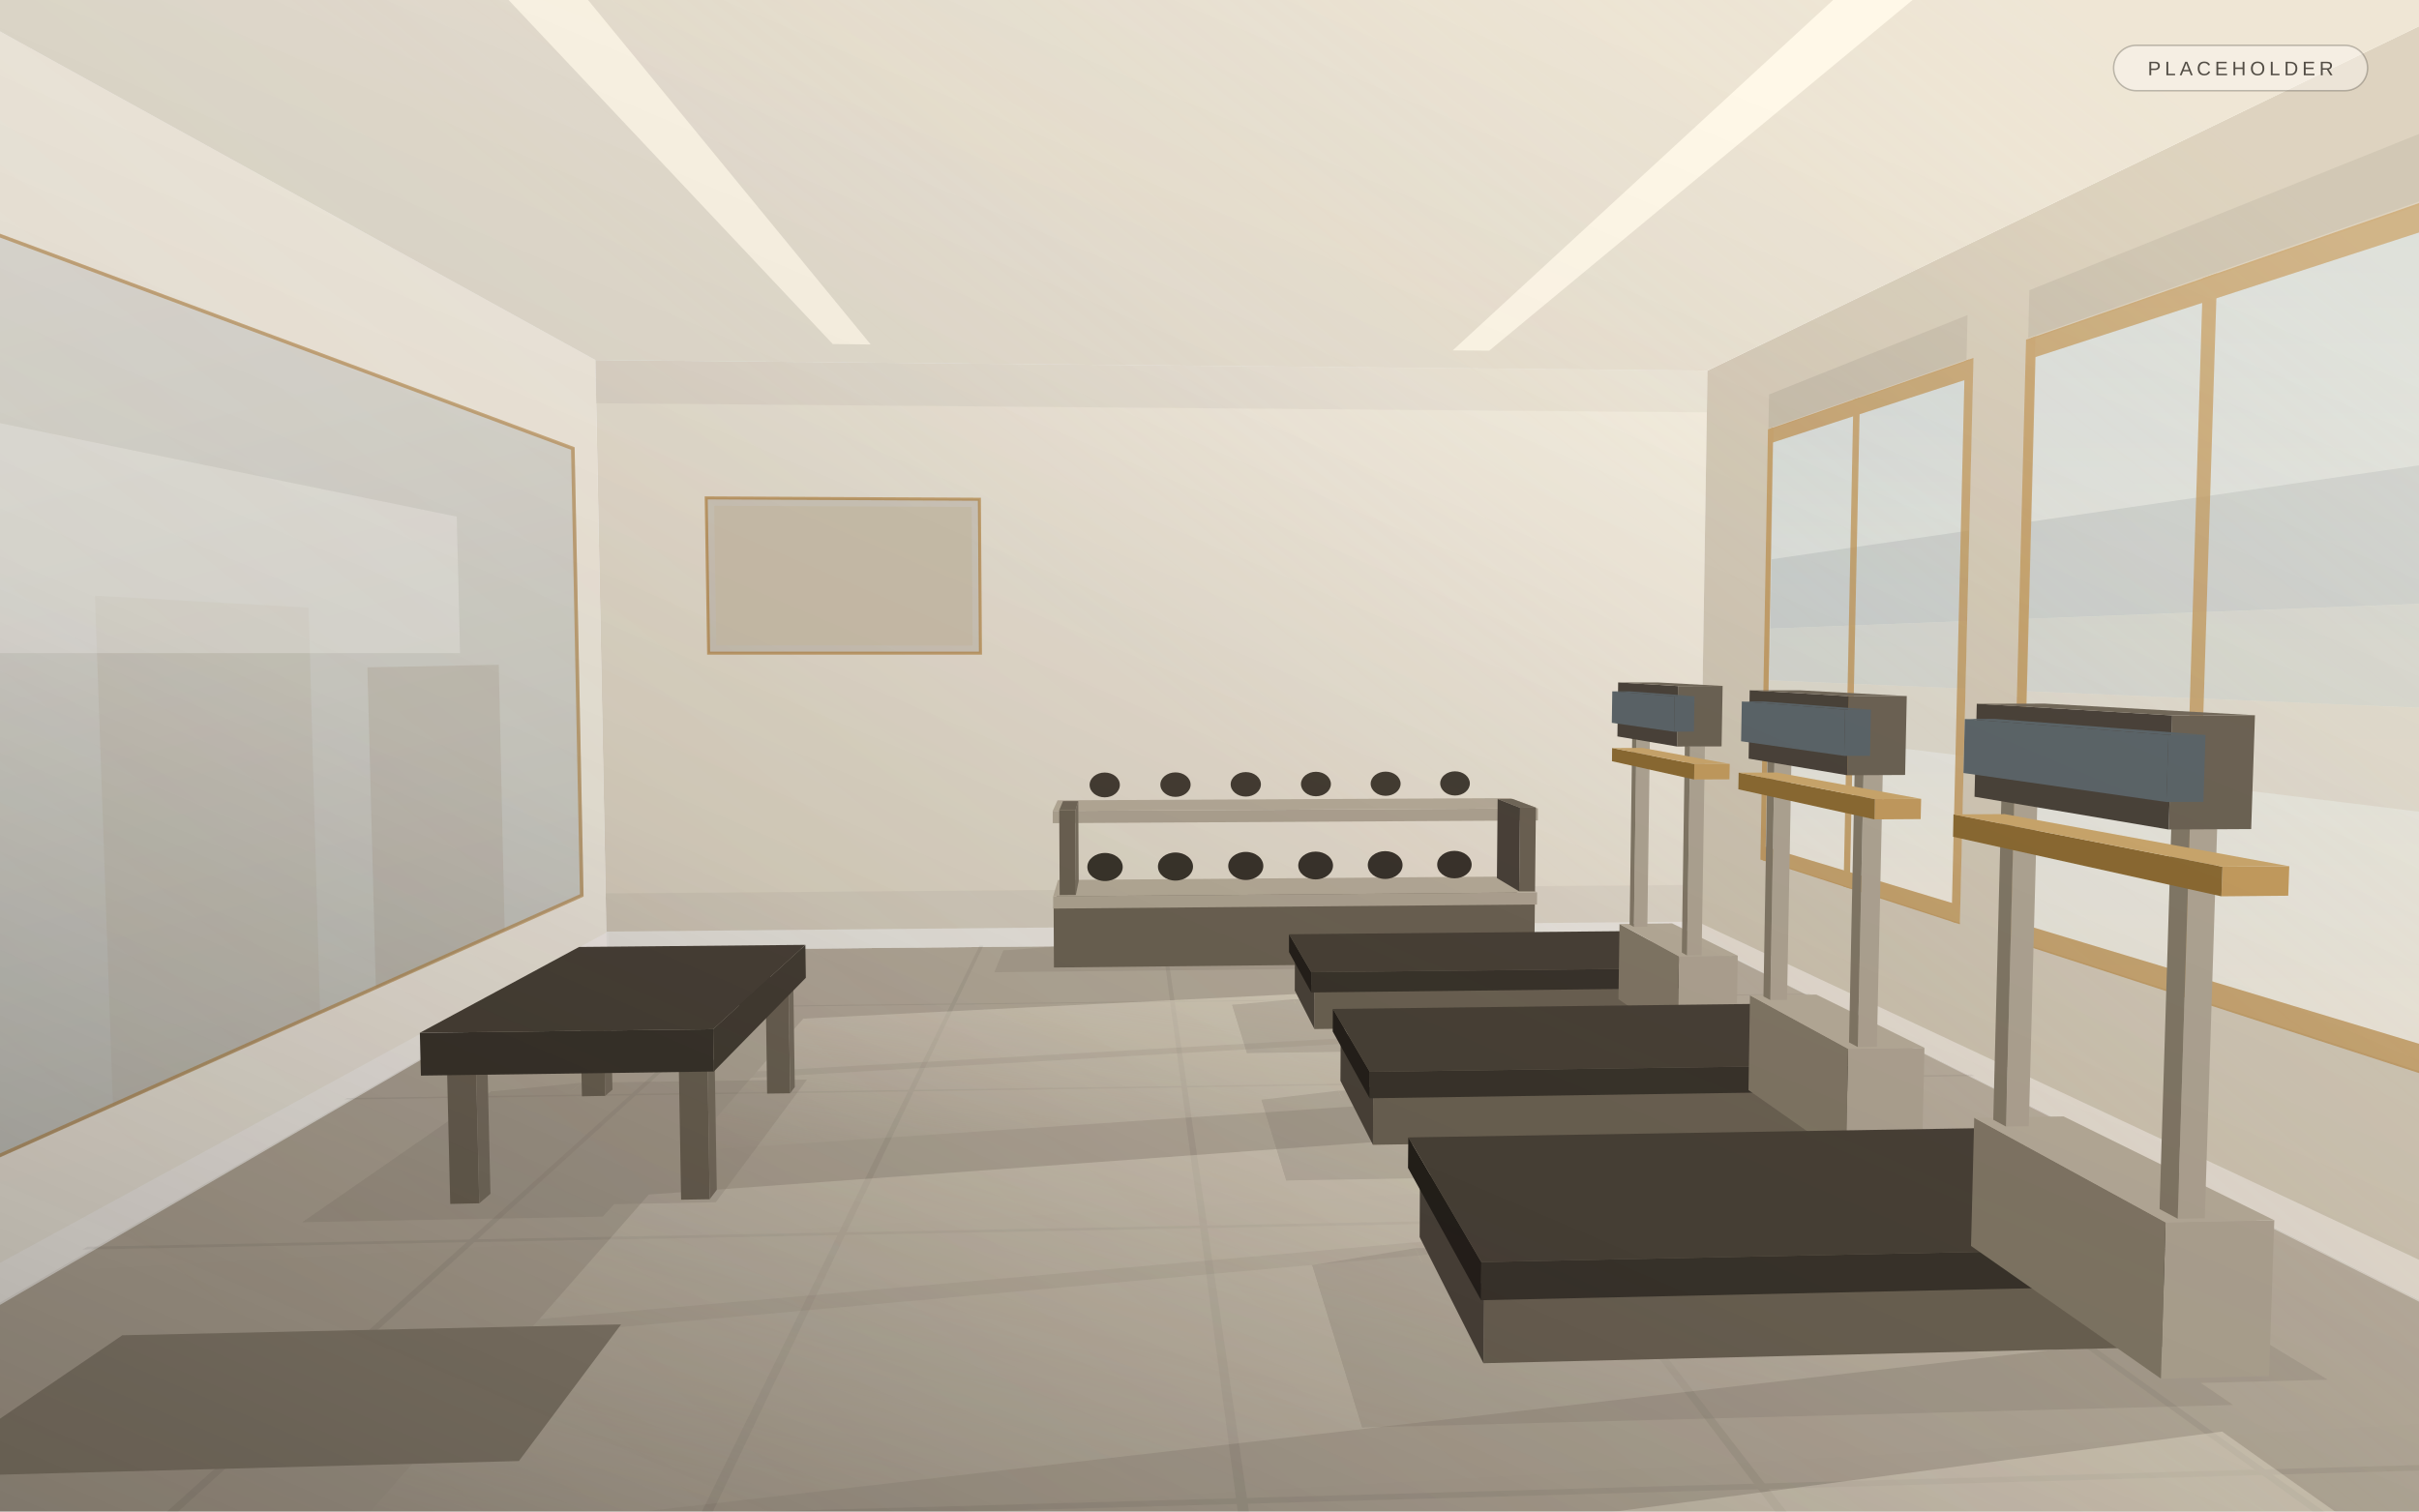
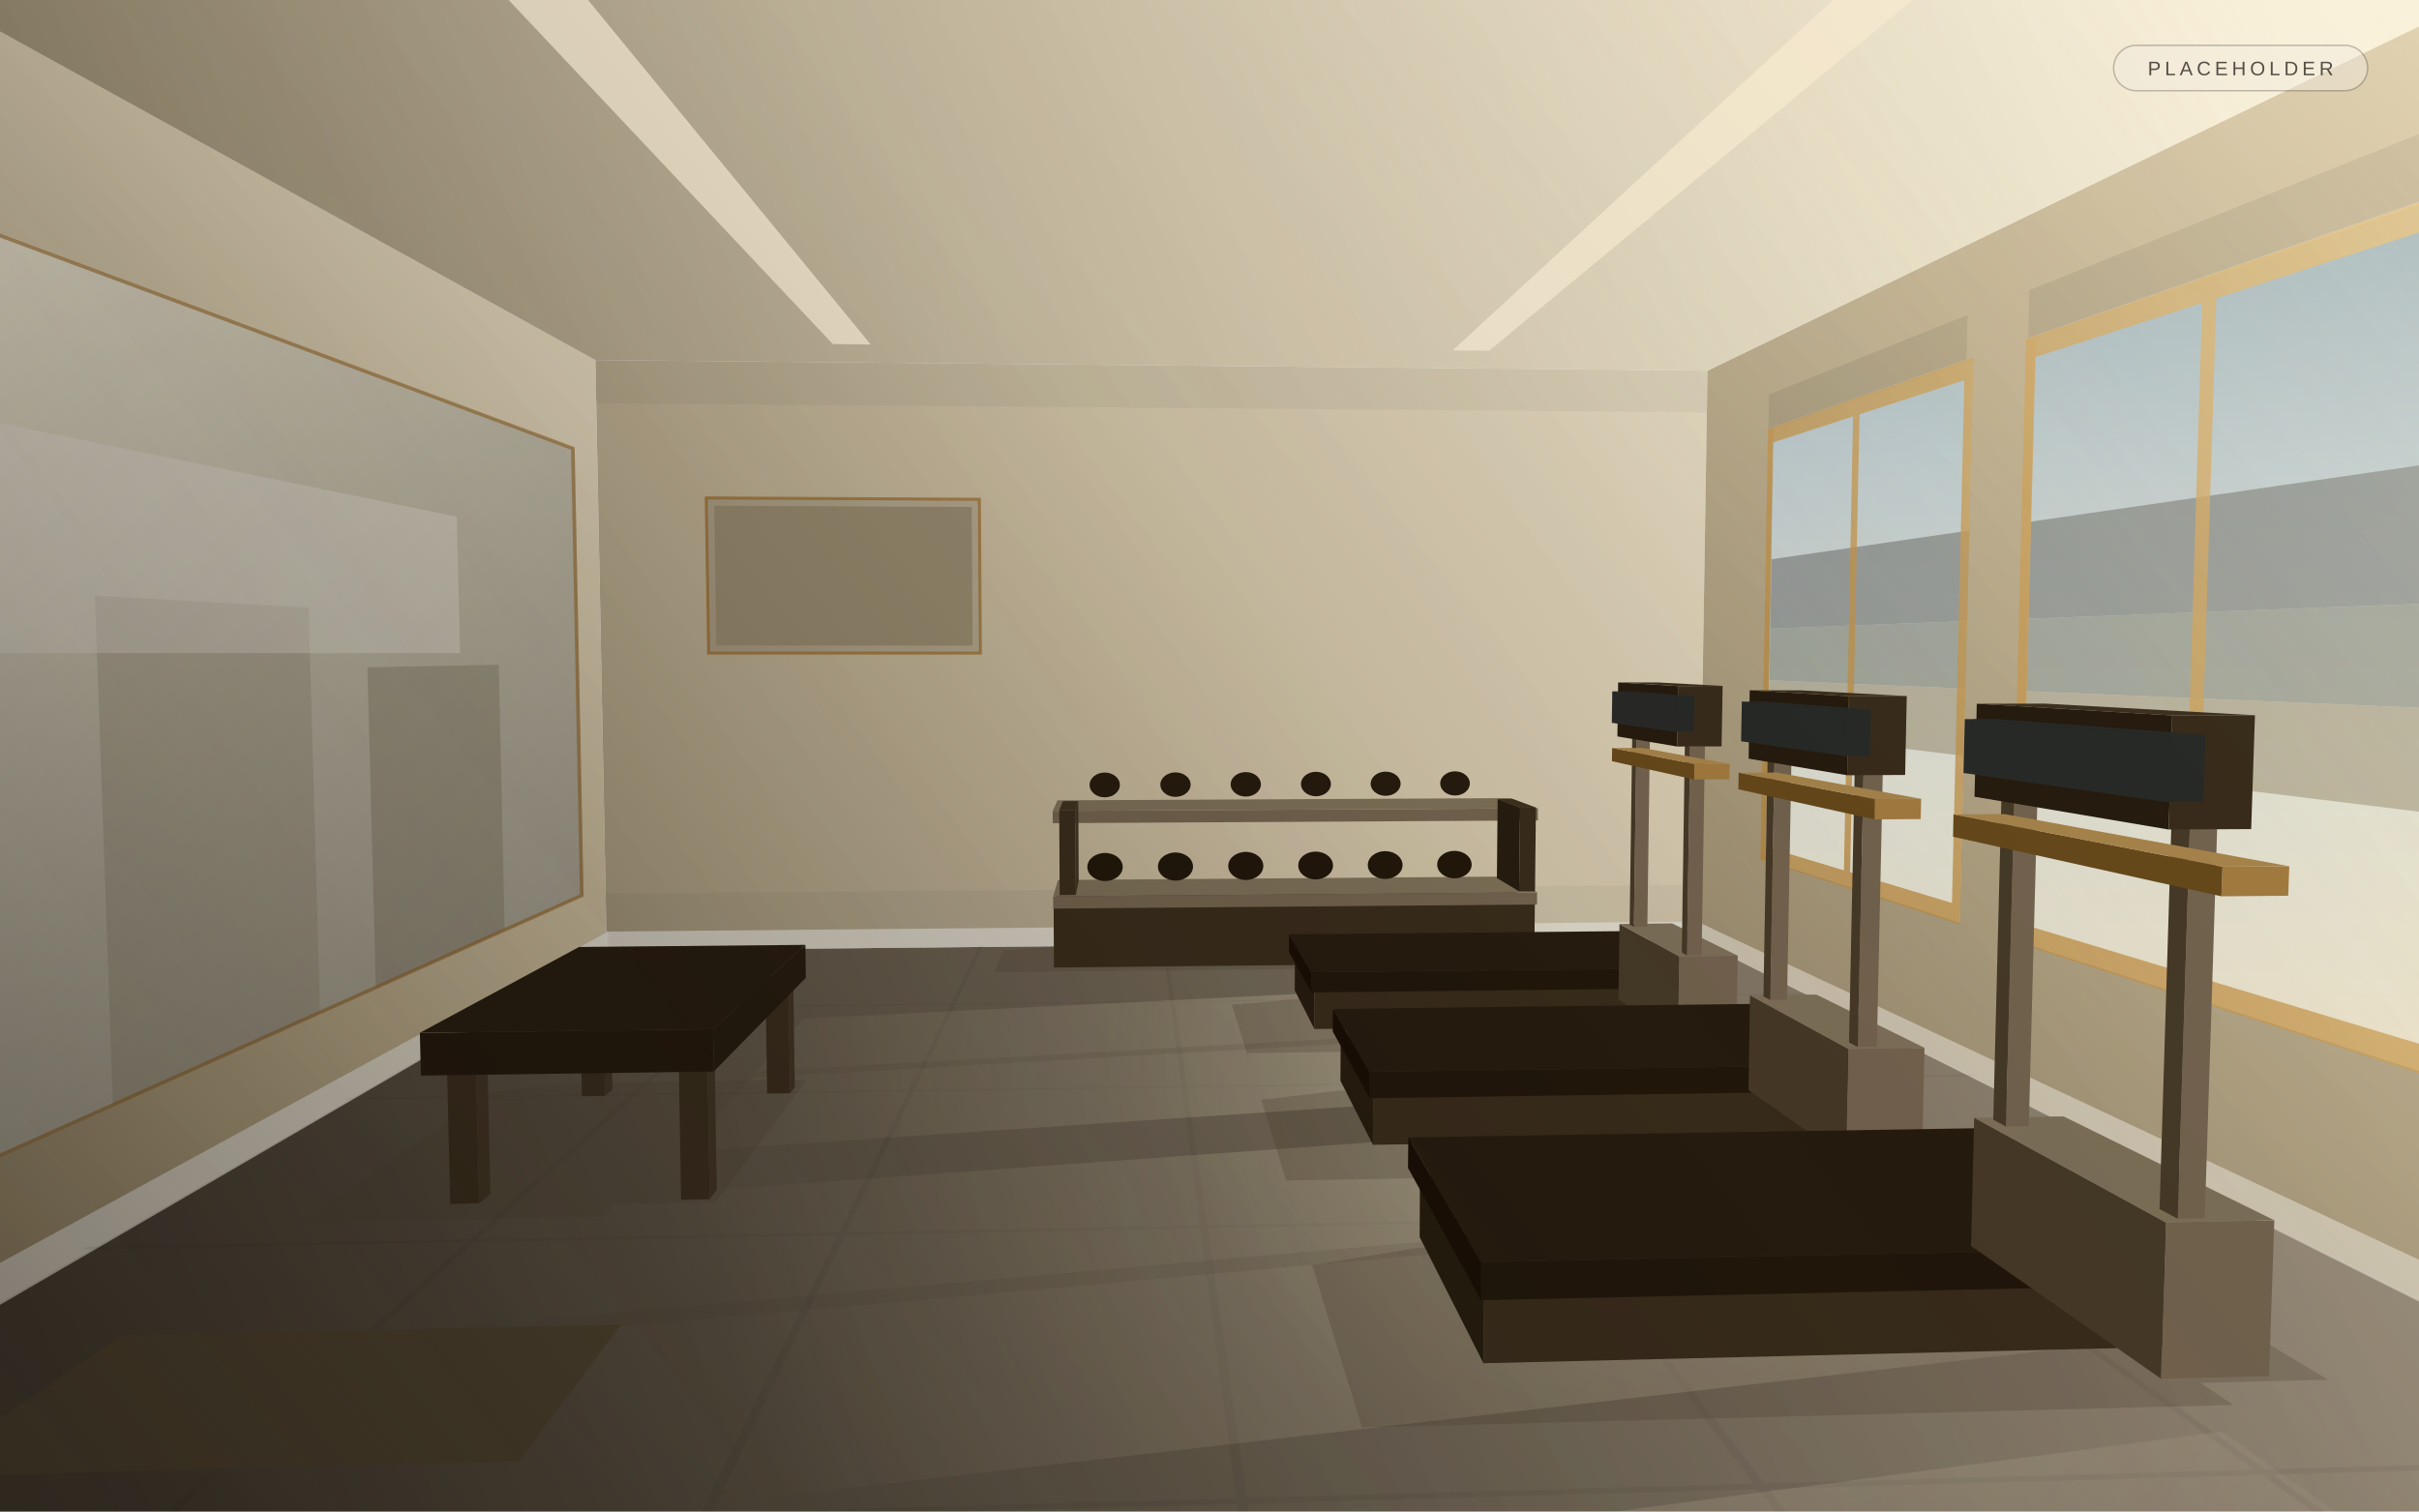
<svg xmlns="http://www.w3.org/2000/svg" viewBox="0 0 1600 1000" preserveAspectRatio="xMidYMid slice" role="img" aria-label="Resident fitness room — illustrated placeholder">
  <defs>
-     <linearGradient id="wlit" x1="0" y1="0" x2="0.2" y2="1" gradientUnits="objectBoundingBox">
-       <stop offset="0" stop-color="#FDFAF3" />
-       <stop offset="1" stop-color="#EFE7D8" />
-     </linearGradient>
-     <linearGradient id="wshd" x1="1" y1="0" x2="0" y2="1" gradientUnits="objectBoundingBox">
-       <stop offset="0" stop-color="#E4DACA" />
-       <stop offset="1" stop-color="#C6BCA9" />
-     </linearGradient>
-     <linearGradient id="wback" x1="1" y1="0" x2="0" y2="1" gradientUnits="objectBoundingBox">
-       <stop offset="0" stop-color="#F6F0E4" />
-       <stop offset="1" stop-color="#DCD2C1" />
-     </linearGradient>
-     <linearGradient id="ceil" x1="1" y1="0" x2="0" y2="1" gradientUnits="objectBoundingBox">
-       <stop offset="0" stop-color="#FAF6EC" />
-       <stop offset="1" stop-color="#DFD7C8" />
-     </linearGradient>
-     <linearGradient id="floor" x1="1" y1="0" x2="0.1" y2="1" gradientUnits="objectBoundingBox">
-       <stop offset="0" stop-color="#DFCCA8" />
-       <stop offset="0.5" stop-color="#D6C29B" />
-       <stop offset="1" stop-color="#AF9469" />
-     </linearGradient>
-     <linearGradient id="view" x1="0" y1="0" x2="0" y2="1" gradientUnits="objectBoundingBox">
-       <stop offset="0" stop-color="#CBD5D8" />
-       <stop offset="0.55" stop-color="#DFE3E0" />
-       <stop offset="1" stop-color="#EFE9DC" />
-     </linearGradient>
-     <linearGradient id="spill" x1="1" y1="0" x2="0" y2="1" gradientUnits="objectBoundingBox">
-       <stop offset="0" stop-color="#FFF6E2" stop-opacity="0.62" />
-       <stop offset="0.7" stop-color="#FFF6E2" stop-opacity="0.22" />
-       <stop offset="1" stop-color="#FFF6E2" stop-opacity="0" />
-     </linearGradient>
-     <linearGradient id="vig" x1="0.03" y1="1.05" x2="0.72" y2="0.05" gradientUnits="objectBoundingBox">
-       <stop offset="0" stop-color="#16120E" stop-opacity="0.34" />
-       <stop offset="0.45" stop-color="#16120E" stop-opacity="0.10" />
+     <linearGradient id="wlit" x1="820" y1="20" x2="-120" y2="1010" gradientUnits="userSpaceOnUse">
+       <stop offset="0" stop-color="#FBF7EC" />
+       <stop offset="0.36" stop-color="#E4D7BB" />
+       <stop offset="0.68" stop-color="#BCAB88" />
+       <stop offset="1" stop-color="#8E7C5C" />
+     </linearGradient>
+     <linearGradient id="wshd" x1="1640" y1="0" x2="820" y2="1010" gradientUnits="userSpaceOnUse">
+       <stop offset="0" stop-color="#D8C9A9" />
+       <stop offset="0.5" stop-color="#A99A7B" />
+       <stop offset="1" stop-color="#75694F" />
+     </linearGradient>
+     <linearGradient id="wback" x1="1320" y1="90" x2="220" y2="820" gradientUnits="userSpaceOnUse">
+       <stop offset="0" stop-color="#F0E7D1" />
+       <stop offset="0.48" stop-color="#CEC1A4" />
+       <stop offset="1" stop-color="#9A8B6D" />
+     </linearGradient>
+     <linearGradient id="ceil" x1="1480" y1="-120" x2="120" y2="400" gradientUnits="userSpaceOnUse">
+       <stop offset="0" stop-color="#F7F1DE" />
+       <stop offset="0.5" stop-color="#D6CAAF" />
+       <stop offset="1" stop-color="#A2957A" />
+     </linearGradient>
+     <linearGradient id="floor" x1="1420" y1="480" x2="60" y2="1030" gradientUnits="userSpaceOnUse">
+       <stop offset="0" stop-color="#CDB88C" />
+       <stop offset="0.38" stop-color="#AE9769" />
+       <stop offset="0.74" stop-color="#856E48" />
+       <stop offset="1" stop-color="#5C4B2F" />
+     </linearGradient>
+     <linearGradient id="view" x1="0" y1="90" x2="0" y2="740" gradientUnits="userSpaceOnUse">
+       <stop offset="0" stop-color="#8FA9B6" />
+       <stop offset="0.34" stop-color="#BACAD0" />
+       <stop offset="0.64" stop-color="#DFE1D6" />
+       <stop offset="1" stop-color="#F2E7CC" />
+     </linearGradient>
+     <radialGradient id="spill" cx="1090" cy="700" r="660" gradientUnits="userSpaceOnUse">
+       <stop offset="0" stop-color="#FFF0CE" stop-opacity="0.52" />
+       <stop offset="0.5" stop-color="#FFF0CE" stop-opacity="0.17" />
+       <stop offset="1" stop-color="#FFF0CE" stop-opacity="0" />
+     </radialGradient>
+     <linearGradient id="vig" x1="-40" y1="1140" x2="1400" y2="-20" gradientUnits="userSpaceOnUse">
+       <stop offset="0" stop-color="#16120E" stop-opacity="0.56" />
+       <stop offset="0.3" stop-color="#16120E" stop-opacity="0.29" />
+       <stop offset="0.62" stop-color="#16120E" stop-opacity="0.09" />
      <stop offset="1" stop-color="#16120E" stop-opacity="0" />
    </linearGradient>
-     <linearGradient id="glow" x1="1" y1="0.2" x2="0.1" y2="0.9" gradientUnits="objectBoundingBox">
-       <stop offset="0" stop-color="#FFF3DC" stop-opacity="0.34" />
-       <stop offset="0.5" stop-color="#FFF3DC" stop-opacity="0.06" />
-       <stop offset="1" stop-color="#FFF3DC" stop-opacity="0" />
-     </linearGradient>
-     <linearGradient id="rubber" x1="0" y1="0" x2="0.2" y2="1" gradientUnits="objectBoundingBox">
-       <stop offset="0" stop-color="#B9AE9E" />
-       <stop offset="0.55" stop-color="#A79C8C" />
-       <stop offset="1" stop-color="#8A8071" />
-     </linearGradient>
-     <linearGradient id="mirror" x1="0" y1="0" x2="0.25" y2="1" gradientUnits="objectBoundingBox">
-       <stop offset="0" stop-color="#EFEBE1" />
-       <stop offset="0.5" stop-color="#DFDDD5" />
-       <stop offset="1" stop-color="#C3C3BC" />
+     <linearGradient id="glow" x1="1620" y1="60" x2="360" y2="960" gradientUnits="userSpaceOnUse">
+       <stop offset="0" stop-color="#FFEFCC" stop-opacity="0.26" />
+       <stop offset="0.45" stop-color="#FFEFCC" stop-opacity="0.05" />
+       <stop offset="1" stop-color="#FFEFCC" stop-opacity="0" />
+     </linearGradient>
+     <linearGradient id="rubber" x1="1400" y1="480" x2="80" y2="1030" gradientUnits="userSpaceOnUse">
+       <stop offset="0" stop-color="#8E8271" />
+       <stop offset="0.45" stop-color="#6E6353" />
+       <stop offset="1" stop-color="#463D30" />
+     </linearGradient>
+     <linearGradient id="mirror" x1="60" y1="120" x2="640" y2="760" gradientUnits="userSpaceOnUse">
+       <stop offset="0" stop-color="#E9E2CD" />
+       <stop offset="0.45" stop-color="#BDB7A4" />
+       <stop offset="1" stop-color="#8B877A" />
+     </linearGradient>
+     <linearGradient id="brass" x1="1560" y1="60" x2="240" y2="980" gradientUnits="userSpaceOnUse">
+       <stop offset="0" stop-color="#E7BC70" />
+       <stop offset="0.28" stop-color="#C08D3E" />
+       <stop offset="0.62" stop-color="#93611E" />
+       <stop offset="1" stop-color="#6B4514" />
    </linearGradient>
  </defs>
  <polygon points="393.8,238.2 1129.4,245.2 1123.5,621.9 401.3,628.9" fill="url(#wback)" />
  <polygon points="393.8,238.2 -10665.6,-5867.1 -10665.6,7048.2 401.3,628.9" fill="url(#wlit)" />
  <polygon points="1129.4,245.2 13891.6,-5933.5 9130.1,4619.3 1123.5,621.9" fill="url(#wshd)" />
  <polygon points="393.8,238.2 1129.4,245.2 13891.6,-5933.5 -10665.6,-5867.1" fill="url(#ceil)" />
  <polygon points="401.3,628.9 1123.5,621.9 9130.1,4619.3 -10665.6,7048.2" fill="url(#rubber)" />
-   <g fill="#B79C72" opacity="0.320" />
-   <polygon points="401,616.3 1123.7,609.7 1123.5,621.9 401.3,628.9" fill="#FBF8F3" opacity="0.850" />
-   <polygon points="402.3,616.3 -10623.3,6624.6 -10623.3,7048.1 402.6,628.9" fill="#FBF8F3" opacity="0.800" />
-   <polygon points="1122.5,609.7 9223.3,4405.8 9114.4,4624.9 1122.3,621.9" fill="#FBF8F3" opacity="0.550" />
+   <g fill="#866E49" opacity="0.320" />
+   <polygon points="401,616.3 1123.7,609.7 1123.5,621.9 401.3,628.9" fill="#F0EBE0" opacity="0.850" />
+   <polygon points="402.3,616.3 -10623.3,6624.6 -10623.3,7048.1 402.6,628.9" fill="#F0EBE0" opacity="0.800" />
+   <polygon points="1122.5,609.7 9223.3,4405.8 9114.4,4624.9 1122.3,621.9" fill="#F0EBE0" opacity="0.550" />
  <polygon points="400.6,591.1 1124.1,585.4 1123.5,621.9 401.3,628.9" fill="#16120E" opacity="0.050" />
  <polygon points="393.8,238.2 1129.4,245.2 1129,272.8 394.3,266.8" fill="#16120E" opacity="0.050" />
  <g fill="#16120E" opacity="0.070">
    <polygon points="525.3,626.9 527.9,626.9 -6488.1,7011.5 -6572.8,7011.7" />
    <polygon points="647.9,625.7 650.4,625.7 -2395.2,7000.4 -2479.9,7000.7" />
    <polygon points="768.9,624.6 771.4,624.5 1697.7,6989.4 1613,6989.6" />
    <polygon points="888.5,623.4 891,623.4 5087.7,6064 5030.4,6084.7" />
    <polygon points="1006.7,622.3 1009.2,622.2 7433.7,5219.4 7392.4,5234.3" />
    <polygon points="332.7,667.4 1196.5,657.4 1197.7,658 331.5,668.1" />
    <polygon points="229.7,726.4 1304.1,710.9 1306,711.9 227.8,727.4" />
    <polygon points="57.8,824.8 1478.7,797.8 1482,799.4 54.5,826.7" />
    <polygon points="-286.9,1022.2 1811.5,963.3 1818.4,966.7 -294.4,1026.5" />
    <polygon points="-1328.6,1618.7 2694.3,1402.3 2717.6,1413.9 -1359,1636.1" />
  </g>
  <polygon points="380,296.7 -794.7,-141.2 -704,1081 385.9,592.4" fill="url(#mirror)" />
-   <polygon points="329.9,439.8 243,441.5 248.6,653.5 333.8,615.4" fill="#B0A594" opacity="0.320" />
-   <polygon points="204.1,402 62.8,394.1 74.7,731.4 211.7,670" fill="#BCB1A0" opacity="0.260" />
-   <polygon points="-25.8,475.1 -392.8,495.6 -368,929.4 -14,771.1" fill="#A99E8D" opacity="0.240" />
-   <polygon points="302.1,341.8 -511.2,175.3 -495.3,432.1 304.3,432.1" fill="#FBF8F3" opacity="0.420" />
-   <polygon points="378.9,296.7 -799.6,-141.3 -708.6,1081.1 384.8,592.4" fill="none" stroke="#B4813A" stroke-width="2.400" opacity="0.600" />
+   <polygon points="329.9,439.8 243,441.5 248.6,653.5 333.8,615.4" fill="#71644E" opacity="0.320" />
+   <polygon points="204.1,402 62.8,394.1 74.7,731.4 211.7,670" fill="#82725C" opacity="0.260" />
+   <polygon points="-25.8,475.1 -392.8,495.6 -368,929.4 -14,771.1" fill="#6E5E49" opacity="0.240" />
+   <polygon points="302.1,341.8 -511.2,175.3 -495.3,432.1 304.3,432.1" fill="#F0EBE0" opacity="0.420" />
+   <polygon points="378.9,296.7 -799.6,-141.3 -708.6,1081.1 384.8,592.4" fill="none" stroke="#986621" stroke-width="2.400" opacity="0.600" />
  <polygon points="1173.1,283.5 1305.1,237.8 1296.2,610.5 1168.1,569.2" fill="url(#view)" />
-   <polygon points="1171.7,370 1302.5,351 1301.1,410.9 1170.9,415.9" fill="#B9C2C4" opacity="0.750" />
-   <polygon points="1170.9,415.9 1301.1,410.9 1300,455.6 1170.3,450.1" fill="#C9CEC9" opacity="0.750" />
-   <polygon points="1170.3,450.1 1300,455.6 1299,500.1 1169.7,484.3" fill="#D8D2C4" opacity="0.750" />
-   <g fill="#B4813A" opacity="0.780">
+   <polygon points="1171.7,370 1302.5,351 1301.1,410.9 1170.9,415.9" fill="#797F7F" opacity="0.750" />
+   <polygon points="1170.9,415.9 1301.1,410.9 1300,455.6 1170.3,450.1" fill="#888E84" opacity="0.750" />
+   <polygon points="1170.3,450.1 1300,455.6 1299,500.1 1169.7,484.3" fill="#A69D86" opacity="0.750" />
+   <g fill="url(#brass)" opacity="0.780">
    <polygon points="1171.1,283.5 1302.4,237.8 1302.1,250.6 1170.9,293.3" />
    <polygon points="1166.2,559.7 1293.8,598.2 1293.6,610.6 1166,569.2" />
    <polygon points="1169.4,284 1172.8,282.9 1167.7,569.7 1164.4,568.7" />
    <polygon points="1225.9,264.4 1230.2,262.9 1223.5,587.8 1219.4,586.5" />
    <polygon points="1299.6,238.8 1305.3,236.8 1296.3,611.5 1290.8,609.7" />
  </g>
  <polygon points="1170.1,261 1301.4,208.4 1300.7,237.8 1169.7,283.5" fill="#16120E" opacity="0.100" />
  <polygon points="1346.2,223.6 1642.6,121 1619,714.7 1335.9,623.3" fill="url(#view)" />
-   <polygon points="1343.3,345.1 1635.7,302.7 1631.9,398.3 1341.6,409.4" fill="#B9C2C4" opacity="0.750" />
-   <polygon points="1341.6,409.4 1631.9,398.3 1629.1,469.5 1340.4,457.3" fill="#C9CEC9" opacity="0.750" />
-   <polygon points="1340.4,457.3 1629.1,469.5 1626.2,540.2 1339.1,505" fill="#D8D2C4" opacity="0.750" />
-   <g fill="#B4813A" opacity="0.780">
+   <polygon points="1343.3,345.1 1635.7,302.7 1631.9,398.3 1341.6,409.4" fill="#797F7F" opacity="0.750" />
+   <polygon points="1341.6,409.4 1631.9,398.3 1629.1,469.5 1340.4,457.3" fill="#888E84" opacity="0.750" />
+   <polygon points="1340.4,457.3 1629.1,469.5 1626.2,540.2 1339.1,505" fill="#A69D86" opacity="0.750" />
+   <g fill="url(#brass)" opacity="0.780">
    <polygon points="1343.4,223.6 1638.4,121 1637.6,141.6 1343,237.3" />
    <polygon points="1333.4,610.1 1615.8,695.3 1615,714.8 1333.1,623.4" />
    <polygon points="1340.1,224.7 1346.7,222.4 1336.3,624.4 1329.9,622.4" />
    <polygon points="1457.1,184 1466.5,180.7 1451.4,661.8 1442.4,658.8" />
    <polygon points="1631.2,123.5 1645.8,118.4 1622,717.1 1608.1,712.6" />
  </g>
  <polygon points="1342.3,192 1637.5,73.6 1635.7,120.9 1341.5,223.5" fill="#16120E" opacity="0.100" />
  <polygon points="1752.9,82.9 2997.1,-347.6 2849.3,1111.9 1723.1,748.3" fill="url(#view)" />
-   <polygon points="1744.1,287 2951.2,111.9 2927.2,349 1739.3,394.2" fill="#B9C2C4" opacity="0.750" />
-   <polygon points="1739.3,394.2 2927.2,349 2909.5,523.5 1735.7,474" fill="#C9CEC9" opacity="0.750" />
-   <polygon points="1735.7,474 2909.5,523.5 2892.1,695 1732.2,553.1" fill="#D8D2C4" opacity="0.750" />
-   <g fill="#B4813A" opacity="0.780">
+   <polygon points="1744.1,287 2951.2,111.9 2927.2,349 1739.3,394.2" fill="#797F7F" opacity="0.750" />
+   <polygon points="1739.3,394.2 2927.2,349 2909.5,523.5 1735.7,474" fill="#888E84" opacity="0.750" />
+   <polygon points="1735.7,474 2909.5,523.5 2892.1,695 1732.2,553.1" fill="#A69D86" opacity="0.750" />
+   <g fill="url(#brass)" opacity="0.780">
    <polygon points="1748.3,82.8 2987.4,-348.1 2982.1,-295.2 1747.2,106" />
    <polygon points="1719.6,726.6 2844.8,1066 2840.2,1112.2 1718.6,748.4" />
    <polygon points="1739.1,86 1757.6,79.5 1727.4,751.3 1710,745.6" />
    <polygon points="2114.1,-44.4 2149.4,-56.7 2091,869.2 2058.6,858.7" />
    <polygon points="2942.2,-332.3 3034.5,-364.4 2881.2,1125.5 2800.7,1099.4" />
  </g>
  <polygon points="1747.5,29.5 2993.2,-470.1 2980.9,-348.3 1745.2,82.7" fill="#16120E" opacity="0.100" />
  <polygon points="531.3,673.9 454.4,761.5 1143,715.4 1048.1,648.1" fill="url(#spill)" opacity="0.950" />
-   <g fill="#8A7F72" opacity="0.171">
+   <g fill="#4D3F2F" opacity="0.171">
    <polygon points="500.6,708.8 496.8,713.1 1091.5,678.9 1086.9,675.6" />
  </g>
  <polygon points="429.1,790.3 224.8,1023 1388.7,889.5 1172.7,736.5" fill="url(#spill)" opacity="0.830" />
-   <g fill="#8A7F72" opacity="0.149">
+   <g fill="#4D3F2F" opacity="0.149">
    <polygon points="356.8,872.7 347.2,883.6 1264.2,801.3 1253.9,794" />
  </g>
  <polygon points="137.3,1122.7 -1776.4,3302.9 2418.3,1619.5 1469.8,947.1" fill="url(#spill)" opacity="0.710" />
-   <g fill="#8A7F72" opacity="0.128">
+   <g fill="#4D3F2F" opacity="0.128">
    <polygon points="-204.8,1512.4 -264.7,1580.6 1777.2,1165 1737.1,1136.6" />
  </g>
  <rect x="0" y="0" width="1600" height="1000" fill="url(#glow)" />
-   <polygon points="550.8,227.6 575.9,227.9 -1788.9,-2654.8 -2220.1,-2713.9" fill="#FFF8E8" />
-   <polygon points="960.9,231.8 985,232 3580.7,-1918.7 3331.8,-1952.8" fill="#FFF8E8" />
+   <polygon points="550.8,227.6 575.9,227.9 -1788.9,-2654.8 -2220.1,-2713.9" fill="#F8ECD1" />
+   <polygon points="960.9,231.8 985,232 3580.7,-1918.7 3331.8,-1952.8" fill="#F8ECD1" />
  <polygon points="466.9,329.3 647.7,330.3 648.4,432.1 468.5,432.1" fill="#16120E" opacity="0.120" />
-   <polygon points="472.4,334.6 642.7,335.4 643.3,427.1 473.8,427" fill="#CFC4AF" />
-   <polygon points="467.1,329.4 647.8,330.3 648.5,432.1 468.7,432.1" fill="none" stroke="#B4813A" stroke-width="2" opacity="0.650" />
-   <g fill="#8A7F72" opacity="0.240">
+   <polygon points="472.4,334.6 642.7,335.4 643.3,427.1 473.8,427" fill="#9A8C70" />
+   <polygon points="467.1,329.4 647.8,330.3 648.5,432.1 468.7,432.1" fill="none" stroke="#986621" stroke-width="2" opacity="0.650" />
+   <g fill="#4D3F2F" opacity="0.240">
    <polygon points="700,626.1 998.1,623.2 1016.2,636.8 696.8,640.1" />
    <polygon points="663.7,628.8 966.4,625.8 982.4,639.8 657.8,643.2" />
    <polygon points="700,626.1 663.7,628.8 657.8,643.2 696.8,640.1" />
  </g>
-   <polygon points="696.9,600.2 1015.2,597.5 1014.8,636.8 697.1,640.1" fill="#6E6455" />
-   <polygon points="699.5,590.6 999.9,588.2 1015.2,597.5 696.9,600.2" fill="#756B5C" />
-   <polygon points="696.6,593 1016.7,590.4 1016.6,598.4 696.6,601.1" fill="#B3A896" />
-   <polygon points="699.8,582.2 998.5,579.9 1016.7,590.4 696.6,593" fill="#BBB09D" />
-   <polygon points="696.3,536.5 1017.2,534.8 1017.2,542.8 696.3,544.6" fill="#B3A896" />
-   <polygon points="699.5,529.5 999,528 1017.2,534.8 696.3,536.5" fill="#BBB09D" />
-   <polygon points="700.6,536 711.4,535.9 711.6,592.1 700.9,592.2" fill="#6E6455" />
-   <polygon points="711.4,535.9 713.2,530 713.5,582.9 711.6,592.1" fill="#7C7263" />
-   <polygon points="703.1,530 713.2,530 711.4,535.9 700.6,536" fill="#756B5C" />
-   <polygon points="1005.4,534.4 1015.9,534.3 1015.3,589.7 1004.8,589.7" fill="#6E6455" />
-   <polygon points="990.6,528.6 1005.4,534.4 1004.8,589.7 990.1,580.9" fill="#4B433A" />
-   <polygon points="990.6,528.6 1000.5,528.6 1015.9,534.3 1005.4,534.4" fill="#756B5C" />
-   <ellipse cx="730.9" cy="573.6" rx="11.7" ry="9.3" fill="#3A342C" />
-   <ellipse cx="730.7" cy="519.3" rx="10" ry="8.2" fill="#453E34" />
-   <ellipse cx="777.5" cy="573.3" rx="11.6" ry="9.3" fill="#3A342C" />
-   <ellipse cx="777.5" cy="519.1" rx="10" ry="8.1" fill="#453E34" />
-   <ellipse cx="824" cy="572.9" rx="11.6" ry="9.3" fill="#3A342C" />
-   <ellipse cx="824" cy="518.9" rx="10" ry="8.1" fill="#453E34" />
-   <ellipse cx="870.2" cy="572.6" rx="11.5" ry="9.2" fill="#3A342C" />
-   <ellipse cx="870.4" cy="518.7" rx="9.9" ry="8.1" fill="#453E34" />
-   <ellipse cx="916.2" cy="572.3" rx="11.5" ry="9.2" fill="#3A342C" />
-   <ellipse cx="916.5" cy="518.5" rx="9.9" ry="8" fill="#453E34" />
-   <ellipse cx="962" cy="572" rx="11.4" ry="9.1" fill="#3A342C" />
-   <ellipse cx="962.4" cy="518.3" rx="9.8" ry="8" fill="#453E34" />
-   <ellipse cx="408" cy="668.2" rx="20.6" ry="6.4" fill="#8A7F72" opacity="0.220" />
-   <ellipse cx="408" cy="660.3" rx="15.9" ry="14.3" fill="#3A342C" />
-   <ellipse cx="455.6" cy="667.7" rx="20.5" ry="6.3" fill="#8A7F72" opacity="0.220" />
-   <ellipse cx="455.6" cy="659.8" rx="15.8" ry="14.2" fill="#3A342C" />
-   <ellipse cx="503" cy="667.1" rx="20.5" ry="6.3" fill="#8A7F72" opacity="0.220" />
-   <ellipse cx="503" cy="659.2" rx="15.7" ry="14.2" fill="#3A342C" />
-   <g fill="#8A7F72" opacity="0.260">
+   <polygon points="696.9,600.2 1015.2,597.5 1014.8,636.8 697.1,640.1" fill="#392C1B" />
+   <polygon points="699.5,590.6 999.9,588.2 1015.2,597.5 696.9,600.2" fill="#3E3120" />
+   <polygon points="696.6,593 1016.7,590.4 1016.6,598.4 696.6,601.1" fill="#756550" />
+   <polygon points="699.8,582.2 998.5,579.9 1016.7,590.4 696.6,593" fill="#80725A" />
+   <polygon points="696.3,536.5 1017.2,534.8 1017.2,542.8 696.3,544.6" fill="#756550" />
+   <polygon points="699.5,529.5 999,528 1017.2,534.8 696.3,536.5" fill="#80725A" />
+   <polygon points="700.6,536 711.4,535.9 711.6,592.1 700.9,592.2" fill="#392C1B" />
+   <polygon points="711.4,535.9 713.2,530 713.5,582.9 711.6,592.1" fill="#413423" />
+   <polygon points="703.1,530 713.2,530 711.4,535.9 700.6,536" fill="#3E3120" />
+   <polygon points="1005.4,534.4 1015.9,534.3 1015.3,589.7 1004.8,589.7" fill="#392C1B" />
+   <polygon points="990.6,528.6 1005.4,534.4 1004.8,589.7 990.1,580.9" fill="#261B0E" />
+   <polygon points="990.6,528.6 1000.5,528.6 1015.9,534.3 1005.4,534.4" fill="#3E3120" />
+   <ellipse cx="730.9" cy="573.6" rx="11.7" ry="9.3" fill="#21160A" />
+   <ellipse cx="730.7" cy="519.3" rx="10" ry="8.2" fill="#251A0D" />
+   <ellipse cx="777.5" cy="573.3" rx="11.6" ry="9.3" fill="#21160A" />
+   <ellipse cx="777.5" cy="519.1" rx="10" ry="8.1" fill="#251A0D" />
+   <ellipse cx="824" cy="572.9" rx="11.6" ry="9.3" fill="#21160A" />
+   <ellipse cx="824" cy="518.9" rx="10" ry="8.1" fill="#251A0D" />
+   <ellipse cx="870.2" cy="572.6" rx="11.5" ry="9.2" fill="#21160A" />
+   <ellipse cx="870.4" cy="518.7" rx="9.9" ry="8.1" fill="#251A0D" />
+   <ellipse cx="916.2" cy="572.3" rx="11.5" ry="9.2" fill="#21160A" />
+   <ellipse cx="916.5" cy="518.5" rx="9.9" ry="8" fill="#251A0D" />
+   <ellipse cx="962" cy="572" rx="11.4" ry="9.1" fill="#21160A" />
+   <ellipse cx="962.4" cy="518.3" rx="9.8" ry="8" fill="#251A0D" />
+   <ellipse cx="408" cy="668.2" rx="20.6" ry="6.4" fill="#4D3F2F" opacity="0.220" />
+   <ellipse cx="408" cy="660.3" rx="15.9" ry="14.3" fill="#21160A" />
+   <ellipse cx="455.6" cy="667.7" rx="20.5" ry="6.3" fill="#4D3F2F" opacity="0.220" />
+   <ellipse cx="455.6" cy="659.8" rx="15.8" ry="14.2" fill="#21160A" />
+   <ellipse cx="503" cy="667.1" rx="20.5" ry="6.3" fill="#4D3F2F" opacity="0.220" />
+   <ellipse cx="503" cy="659.2" rx="15.7" ry="14.2" fill="#21160A" />
+   <g fill="#4D3F2F" opacity="0.260">
    <polygon points="855.5,661.1 1117.7,658 1167.3,688 870.5,691.9" />
    <polygon points="815,664.8 1082,661.7 1127.7,692.6 824.8,696.7" />
    <polygon points="855.5,661.1 815,664.8 824.8,696.7 870.5,691.9" />
  </g>
-   <polygon points="869.4,654.4 1115.5,651.7 1115.1,677.8 869.4,680.8" fill="#6E6455" />
-   <polygon points="856.5,631.6 869.4,654.4 869.4,680.8 856.4,655.3" fill="#4B433A" />
-   <polygon points="856.5,631.6 1077.7,629.3 1115.5,651.7 869.4,654.4" fill="#756B5C" />
-   <polygon points="867.3,643.2 1122.5,640.5 1122.3,653.7 867.3,656.6" fill="#3A342C" />
-   <polygon points="852.6,618.1 867.3,643.2 867.3,656.6 852.6,629.9" fill="#241F1A" />
-   <polygon points="852.6,618.1 1077.9,616 1122.5,640.5 867.3,643.2" fill="#4A4238" />
-   <polygon points="1110.5,632.7 1149.4,632.3 1148.5,687.9 1109.6,688.4" fill="#B3A896" />
-   <polygon points="1071.2,611.3 1110.5,632.7 1109.6,688.4 1070.5,661" fill="#847A68" />
-   <polygon points="1071.2,611.3 1106,610.9 1149.4,632.3 1110.5,632.7" fill="#BBB09D" />
-   <polygon points="1082.4,487.8 1091.3,487.8 1089.6,613.1 1080.7,613.2" fill="#B3A896" />
-   <polygon points="1079.6,487.4 1082.4,487.8 1080.7,613.2 1077.9,611.7" fill="#847A68" />
-   <polygon points="1079.6,487.4 1088.4,487.3 1091.3,487.8 1082.4,487.8" fill="#BBB09D" />
-   <polygon points="1117.9,493.7 1127.7,493.6 1125.5,632 1115.8,632.1" fill="#B3A896" />
-   <polygon points="1114.4,493.1 1117.9,493.7 1115.8,632.1 1112.4,630.2" fill="#847A68" />
-   <polygon points="1114.4,493.1 1124.1,493.1 1127.7,493.6 1117.9,493.7" fill="#BBB09D" />
-   <polygon points="1109.9,453.9 1139.4,453.8 1138.7,493.8 1109.3,493.9" fill="#6E6455" />
-   <polygon points="1070.3,451.5 1109.9,453.9 1109.3,493.9 1069.8,487.2" fill="#4B433A" />
-   <polygon points="1070.3,451.5 1096.7,451.5 1139.4,453.8 1109.9,453.9" fill="#756B5C" />
-   <polygon points="1107.6,460.7 1120.8,460.6 1120.4,484 1107.3,484.1" fill="#5D666A" />
-   <polygon points="1066.4,457.4 1107.6,460.7 1107.3,484.1 1066.1,478.2" fill="#5D666A" />
-   <polygon points="1066.4,457.4 1078.1,457.4 1120.8,460.6 1107.6,460.7" fill="#5D666A" />
-   <polygon points="1120.7,505.5 1144.1,505.4 1143.9,515.6 1120.5,515.7" fill="#C79E60" />
-   <polygon points="1066.3,494.9 1120.7,505.5 1120.5,515.7 1066.2,503.6" fill="#8E6C33" />
-   <polygon points="1066.3,494.9 1086.4,494.8 1144.1,505.4 1120.7,505.5" fill="#CFAA6E" />
-   <g fill="#8A7F72" opacity="0.260">
+   <polygon points="869.4,654.4 1115.5,651.7 1115.1,677.8 869.4,680.8" fill="#392C1B" />
+   <polygon points="856.5,631.6 869.4,654.4 869.4,680.8 856.4,655.3" fill="#261B0E" />
+   <polygon points="856.5,631.6 1077.7,629.3 1115.5,651.7 869.4,654.4" fill="#3E3120" />
+   <polygon points="867.3,643.2 1122.5,640.5 1122.3,653.7 867.3,656.6" fill="#21160A" />
+   <polygon points="852.6,618.1 867.3,643.2 867.3,656.6 852.6,629.9" fill="#180D03" />
+   <polygon points="852.6,618.1 1077.9,616 1122.5,640.5 867.3,643.2" fill="#261B0E" />
+   <polygon points="1110.5,632.7 1149.4,632.3 1148.5,687.9 1109.6,688.4" fill="#756550" />
+   <polygon points="1071.2,611.3 1110.5,632.7 1109.6,688.4 1070.5,661" fill="#473A27" />
+   <polygon points="1071.2,611.3 1106,610.9 1149.4,632.3 1110.5,632.7" fill="#80725A" />
+   <polygon points="1082.4,487.8 1091.3,487.8 1089.6,613.1 1080.7,613.2" fill="#756550" />
+   <polygon points="1079.6,487.4 1082.4,487.8 1080.7,613.2 1077.9,611.7" fill="#473A27" />
+   <polygon points="1079.6,487.4 1088.4,487.3 1091.3,487.8 1082.4,487.8" fill="#80725A" />
+   <polygon points="1117.9,493.7 1127.7,493.6 1125.5,632 1115.8,632.1" fill="#756550" />
+   <polygon points="1114.4,493.1 1117.9,493.7 1115.8,632.1 1112.4,630.2" fill="#473A27" />
+   <polygon points="1114.4,493.1 1124.1,493.1 1127.7,493.6 1117.9,493.7" fill="#80725A" />
+   <polygon points="1109.9,453.9 1139.4,453.8 1138.7,493.8 1109.3,493.9" fill="#392C1B" />
+   <polygon points="1070.3,451.5 1109.9,453.9 1109.3,493.9 1069.8,487.2" fill="#261B0E" />
+   <polygon points="1070.3,451.5 1096.7,451.5 1139.4,453.8 1109.9,453.9" fill="#3E3120" />
+   <polygon points="1107.6,460.7 1120.8,460.6 1120.4,484 1107.3,484.1" fill="#282A28" />
+   <polygon points="1066.4,457.4 1107.6,460.7 1107.3,484.1 1066.1,478.2" fill="#282A28" />
+   <polygon points="1066.4,457.4 1078.1,457.4 1120.8,460.6 1107.6,460.7" fill="#282A28" />
+   <polygon points="1120.7,505.5 1144.1,505.4 1143.9,515.6 1120.5,515.7" fill="#A67D41" />
+   <polygon points="1066.3,494.9 1120.7,505.5 1120.5,515.7 1066.2,503.6" fill="#684A1A" />
+   <polygon points="1066.3,494.9 1086.4,494.8 1144.1,505.4 1120.7,505.5" fill="#AA864C" />
+   <g fill="#4D3F2F" opacity="0.260">
    <polygon points="885.1,721.6 1215.1,716.8 1296.7,766.1 910.1,772.7" />
    <polygon points="834.4,727.6 1171.9,722.6 1247.8,774.1 850.8,781" />
    <polygon points="885.1,721.6 834.4,727.6 850.8,781 910.1,772.7" />
  </g>
-   <polygon points="908.3,722.9 1228.3,718.2 1227.6,752.1 908.1,757.4" fill="#6E6455" />
-   <polygon points="886.8,685 908.3,722.9 908.1,757.4 886.6,715" fill="#4B433A" />
-   <polygon points="886.8,685 1166,681.4 1228.3,718.2 908.3,722.9" fill="#756B5C" />
-   <polygon points="906,709.1 1238.9,704.5 1238.5,721.7 905.9,726.6" fill="#3A342C" />
-   <polygon points="881.6,667.5 906,709.1 905.9,726.6 881.5,682.4" fill="#241F1A" />
-   <polygon points="881.6,667.5 1165.4,664.1 1238.9,704.5 906,709.1" fill="#4A4238" />
-   <polygon points="1222.4,693.9 1272.9,693.2 1271.3,765.4 1220.9,766.3" fill="#B3A896" />
-   <polygon points="1157.5,658.5 1222.4,693.9 1220.9,766.3 1156.5,721.2" fill="#847A68" />
-   <polygon points="1157.5,658.5 1201.4,658 1272.9,693.2 1222.4,693.9" fill="#BBB09D" />
-   <polygon points="1173.7,502.8 1184.9,502.8 1182,661.5 1170.9,661.6" fill="#B3A896" />
-   <polygon points="1169.1,502.1 1173.7,502.8 1170.9,661.6 1166.4,659.2" fill="#847A68" />
-   <polygon points="1169.1,502.1 1180.2,502.1 1184.9,502.8 1173.7,502.8" fill="#BBB09D" />
-   <polygon points="1232.6,512.5 1245.3,512.5 1241.4,692.6 1228.8,692.7" fill="#B3A896" />
-   <polygon points="1226.7,511.5 1232.6,512.5 1228.8,692.7 1223,689.6" fill="#847A68" />
-   <polygon points="1226.7,511.5 1239.2,511.5 1245.3,512.5 1232.6,512.5" fill="#BBB09D" />
-   <polygon points="1222.9,460.6 1261.2,460.5 1260.1,512.7 1221.8,512.9" fill="#6E6455" />
-   <polygon points="1157.3,456.7 1222.9,460.6 1221.8,512.9 1156.6,501.9" fill="#4B433A" />
-   <polygon points="1157.3,456.7 1190.6,456.7 1261.2,460.5 1222.9,460.6" fill="#756B5C" />
-   <polygon points="1220.4,469.5 1237.5,469.5 1236.9,500.1 1219.8,500.1" fill="#5D666A" />
-   <polygon points="1152.1,464.1 1220.4,469.5 1219.8,500.1 1151.6,490.4" fill="#5D666A" />
-   <polygon points="1152.1,464.1 1166.8,464.1 1237.5,469.5 1220.4,469.5" fill="#5D666A" />
-   <polygon points="1240,528.7 1270.7,528.5 1270.4,541.9 1239.8,542.1" fill="#C79E60" />
-   <polygon points="1150,511.2 1240,528.7 1239.8,542.1 1149.8,522.2" fill="#8E6C33" />
-   <polygon points="1150,511.2 1175.2,511.1 1270.7,528.5 1240,528.7" fill="#CFAA6E" />
-   <g fill="#8A7F72" opacity="0.240">
+   <polygon points="908.3,722.9 1228.3,718.2 1227.6,752.1 908.1,757.4" fill="#392C1B" />
+   <polygon points="886.8,685 908.3,722.9 908.1,757.4 886.6,715" fill="#261B0E" />
+   <polygon points="886.8,685 1166,681.4 1228.3,718.2 908.3,722.9" fill="#3E3120" />
+   <polygon points="906,709.1 1238.9,704.5 1238.5,721.7 905.9,726.6" fill="#21160A" />
+   <polygon points="881.6,667.5 906,709.1 905.9,726.6 881.5,682.4" fill="#180D03" />
+   <polygon points="881.6,667.5 1165.4,664.1 1238.9,704.5 906,709.1" fill="#261B0E" />
+   <polygon points="1222.4,693.9 1272.9,693.2 1271.3,765.4 1220.9,766.3" fill="#756550" />
+   <polygon points="1157.5,658.5 1222.4,693.9 1220.9,766.3 1156.5,721.2" fill="#473A27" />
+   <polygon points="1157.5,658.5 1201.4,658 1272.9,693.2 1222.4,693.9" fill="#80725A" />
+   <polygon points="1173.7,502.8 1184.9,502.8 1182,661.5 1170.9,661.6" fill="#756550" />
+   <polygon points="1169.1,502.1 1173.7,502.8 1170.9,661.6 1166.4,659.2" fill="#473A27" />
+   <polygon points="1169.1,502.1 1180.2,502.1 1184.9,502.8 1173.7,502.8" fill="#80725A" />
+   <polygon points="1232.6,512.5 1245.3,512.5 1241.4,692.6 1228.8,692.7" fill="#756550" />
+   <polygon points="1226.7,511.5 1232.6,512.5 1228.8,692.7 1223,689.6" fill="#473A27" />
+   <polygon points="1226.7,511.5 1239.2,511.5 1245.3,512.5 1232.6,512.5" fill="#80725A" />
+   <polygon points="1222.9,460.6 1261.2,460.5 1260.1,512.7 1221.8,512.9" fill="#392C1B" />
+   <polygon points="1157.3,456.7 1222.9,460.6 1221.8,512.9 1156.6,501.9" fill="#261B0E" />
+   <polygon points="1157.3,456.7 1190.6,456.7 1261.2,460.5 1222.9,460.6" fill="#3E3120" />
+   <polygon points="1220.4,469.5 1237.5,469.5 1236.9,500.1 1219.8,500.1" fill="#282A28" />
+   <polygon points="1152.1,464.1 1220.4,469.5 1219.8,500.1 1151.6,490.4" fill="#282A28" />
+   <polygon points="1152.1,464.1 1166.8,464.1 1237.5,469.5 1220.4,469.5" fill="#282A28" />
+   <polygon points="1240,528.7 1270.7,528.5 1270.4,541.9 1239.8,542.1" fill="#A67D41" />
+   <polygon points="1150,511.2 1240,528.7 1239.8,542.1 1149.8,522.2" fill="#684A1A" />
+   <polygon points="1150,511.2 1175.2,511.1 1270.7,528.5 1240,528.7" fill="#AA864C" />
+   <g fill="#4D3F2F" opacity="0.240">
    <polygon points="384.8,716.3 533.8,714.2 473.5,795.4 280.6,798.9" />
    <polygon points="324.9,722.1 477.3,719.9 398.7,804.9 200.1,808.6" />
    <polygon points="384.8,716.3 324.9,722.1 200.1,808.6 280.6,798.9" />
  </g>
-   <polygon points="383.5,654.2 398.9,654 400.3,725 384.9,725.3" fill="#6E6455" />
-   <polygon points="398.9,654 403.8,650.9 405.1,720.9 400.3,725" fill="#7C7263" />
-   <polygon points="388.6,651 403.8,650.9 398.9,654 383.5,654.2" fill="#756B5C" />
-   <polygon points="506.4,652.8 521.6,652.6 522.6,723.3 507.4,723.5" fill="#6E6455" />
-   <polygon points="521.6,652.6 524.7,649.6 525.7,719.2 522.6,723.3" fill="#7C7263" />
-   <polygon points="509.7,649.7 524.7,649.6 521.6,652.6 506.4,652.8" fill="#756B5C" />
-   <polygon points="295.7,708.3 314.9,708.1 317,796.1 297.8,796.5" fill="#6E6455" />
-   <polygon points="314.9,708.1 322.4,703.3 324.4,789.8 317,796.1" fill="#7C7263" />
-   <polygon points="303.5,703.5 322.4,703.3 314.9,708.1 295.7,708.3" fill="#756B5C" />
-   <polygon points="449,706.3 468,706 469.4,793.4 450.5,793.7" fill="#6E6455" />
-   <polygon points="468,706 472.7,701.3 474.1,787.2 469.4,793.4" fill="#7C7263" />
-   <polygon points="454.1,701.5 472.7,701.3 468,706 449,706.3" fill="#756B5C" />
-   <polygon points="277.7,683.3 471.7,680.9 472.1,708.9 278.4,711.6" fill="#3A342C" />
-   <polygon points="471.7,680.9 532.7,625.1 533,646.9 472.1,708.9" fill="#453E34" />
-   <polygon points="383,626.5 532.7,625.1 471.7,680.9 277.7,683.3" fill="#4A4238" />
-   <polygon points="80.9,883.4 410.8,876.2 343.2,966.6 -56.5,977.1" fill="#8C8272" />
-   <g fill="#8A7F72" opacity="0.260">
+   <polygon points="383.5,654.2 398.9,654 400.3,725 384.9,725.3" fill="#392C1B" />
+   <polygon points="398.9,654 403.8,650.9 405.1,720.9 400.3,725" fill="#413423" />
+   <polygon points="388.6,651 403.8,650.9 398.9,654 383.5,654.2" fill="#3E3120" />
+   <polygon points="506.4,652.8 521.6,652.6 522.6,723.3 507.4,723.5" fill="#392C1B" />
+   <polygon points="521.6,652.6 524.7,649.6 525.7,719.2 522.6,723.3" fill="#413423" />
+   <polygon points="509.7,649.7 524.7,649.6 521.6,652.6 506.4,652.8" fill="#3E3120" />
+   <polygon points="295.7,708.3 314.9,708.1 317,796.1 297.8,796.5" fill="#392C1B" />
+   <polygon points="314.9,708.1 322.4,703.3 324.4,789.8 317,796.1" fill="#413423" />
+   <polygon points="303.5,703.5 322.4,703.3 314.9,708.1 295.7,708.3" fill="#3E3120" />
+   <polygon points="449,706.3 468,706 469.4,793.4 450.5,793.7" fill="#392C1B" />
+   <polygon points="468,706 472.7,701.3 474.1,787.2 469.4,793.4" fill="#413423" />
+   <polygon points="454.1,701.5 472.7,701.3 468,706 449,706.3" fill="#3E3120" />
+   <polygon points="277.7,683.3 471.7,680.9 472.1,708.9 278.4,711.6" fill="#21160A" />
+   <polygon points="471.7,680.9 532.7,625.1 533,646.9 472.1,708.9" fill="#251A0D" />
+   <polygon points="383,626.5 532.7,625.1 471.7,680.9 277.7,683.3" fill="#261B0E" />
+   <polygon points="80.9,883.4 410.8,876.2 343.2,966.6 -56.5,977.1" fill="#50442F" />
+   <g fill="#4D3F2F" opacity="0.260">
    <polygon points="936,825.8 1381,817 1539.7,912.8 985.4,926.7" />
    <polygon points="868,837 1326.8,827.6 1477.1,929.5 901,944.4" />
    <polygon points="936,825.8 868,837 901,944.4 985.4,926.7" />
  </g>
-   <polygon points="981.7,852.4 1439.2,842.7 1437.7,891 981.2,901.9" fill="#6E6455" />
-   <polygon points="939.2,777.6 981.7,852.4 981.2,901.9 939,818.4" fill="#4B433A" />
-   <polygon points="939.2,777.6 1317.7,771 1439.2,842.7 981.7,852.4" fill="#756B5C" />
-   <polygon points="979.8,835 1458.4,825.2 1457.6,849.8 979.6,860.2" fill="#3A342C" />
-   <polygon points="931.5,752.5 979.8,835 979.6,860.2 931.3,772.7" fill="#241F1A" />
-   <polygon points="931.5,752.5 1314.9,746.3 1458.4,825.2 979.8,835" fill="#4A4238" />
-   <polygon points="1432.4,808.7 1504.3,807.3 1500.8,910.4 1429.3,912.1" fill="#B3A896" />
-   <polygon points="1305.8,739.5 1432.4,808.7 1429.3,912.1 1303.7,824.3" fill="#847A68" />
-   <polygon points="1305.8,739.5 1364.9,738.6 1504.3,807.3 1432.4,808.7" fill="#BBB09D" />
-   <polygon points="1332.3,528.9 1347.6,528.8 1341.9,745.1 1326.8,745.3" fill="#B3A896" />
-   <polygon points="1323.8,527.5 1332.3,528.9 1326.8,745.3 1318.4,740.8" fill="#847A68" />
-   <polygon points="1323.8,527.5 1338.8,527.4 1347.6,528.8 1332.3,528.9" fill="#BBB09D" />
-   <polygon points="1448.4,548 1466.5,547.9 1458.3,806 1440.4,806.3" fill="#B3A896" />
-   <polygon points="1436.2,546 1448.4,548 1440.4,806.3 1428.4,799.9" fill="#847A68" />
-   <polygon points="1436.2,546 1454,545.9 1466.5,547.9 1448.4,548" fill="#BBB09D" />
-   <polygon points="1436.7,473.3 1491.5,473.2 1489,548.5 1434.4,548.8" fill="#6E6455" />
-   <polygon points="1307.5,465.6 1436.7,473.3 1434.4,548.8 1306,527.1" fill="#4B433A" />
-   <polygon points="1307.5,465.6 1352.5,465.5 1491.5,473.2 1436.7,473.3" fill="#756B5C" />
-   <polygon points="1434.3,486.2 1458.8,486.2 1457.4,530.5 1432.9,530.6" fill="#5D666A" />
-   <polygon points="1299.6,475.7 1434.3,486.2 1432.9,530.6 1298.7,511.4" fill="#5D666A" />
-   <polygon points="1299.6,475.7 1319.5,475.6 1458.8,486.2 1434.3,486.2" fill="#5D666A" />
-   <polygon points="1470,573.4 1514.2,573.1 1513.5,592.6 1469.3,593" fill="#C79E60" />
-   <polygon points="1292.1,538.8 1470,573.4 1469.3,593 1291.8,553.6" fill="#8E6C33" />
-   <polygon points="1292.1,538.8 1325.9,538.6 1514.2,573.1 1470,573.4" fill="#CFAA6E" />
-   <polygon points="-140.1,1014.3 302.2,1002 174.6,1166.8 -402.8,1187.4" fill="#9C9282" />
+   <polygon points="981.7,852.4 1439.2,842.7 1437.7,891 981.2,901.9" fill="#392C1B" />
+   <polygon points="939.2,777.6 981.7,852.4 981.2,901.9 939,818.4" fill="#261B0E" />
+   <polygon points="939.2,777.6 1317.7,771 1439.2,842.7 981.7,852.4" fill="#3E3120" />
+   <polygon points="979.8,835 1458.4,825.2 1457.6,849.8 979.6,860.2" fill="#21160A" />
+   <polygon points="931.5,752.5 979.8,835 979.6,860.2 931.3,772.7" fill="#180D03" />
+   <polygon points="931.5,752.5 1314.9,746.3 1458.4,825.2 979.8,835" fill="#261B0E" />
+   <polygon points="1432.4,808.7 1504.3,807.3 1500.8,910.4 1429.3,912.1" fill="#756550" />
+   <polygon points="1305.8,739.5 1432.4,808.7 1429.3,912.1 1303.7,824.3" fill="#473A27" />
+   <polygon points="1305.8,739.5 1364.9,738.6 1504.3,807.3 1432.4,808.7" fill="#80725A" />
+   <polygon points="1332.3,528.9 1347.6,528.8 1341.9,745.1 1326.8,745.3" fill="#756550" />
+   <polygon points="1323.8,527.5 1332.3,528.9 1326.8,745.3 1318.4,740.8" fill="#473A27" />
+   <polygon points="1323.8,527.5 1338.8,527.4 1347.6,528.8 1332.3,528.9" fill="#80725A" />
+   <polygon points="1448.4,548 1466.5,547.9 1458.3,806 1440.4,806.3" fill="#756550" />
+   <polygon points="1436.2,546 1448.4,548 1440.4,806.3 1428.4,799.9" fill="#473A27" />
+   <polygon points="1436.2,546 1454,545.9 1466.5,547.9 1448.4,548" fill="#80725A" />
+   <polygon points="1436.7,473.3 1491.5,473.2 1489,548.5 1434.4,548.8" fill="#392C1B" />
+   <polygon points="1307.5,465.6 1436.7,473.3 1434.4,548.8 1306,527.1" fill="#261B0E" />
+   <polygon points="1307.5,465.6 1352.5,465.5 1491.5,473.2 1436.7,473.3" fill="#3E3120" />
+   <polygon points="1434.3,486.2 1458.8,486.2 1457.4,530.5 1432.9,530.6" fill="#282A28" />
+   <polygon points="1299.6,475.7 1434.3,486.2 1432.9,530.6 1298.7,511.4" fill="#282A28" />
+   <polygon points="1299.6,475.7 1319.5,475.6 1458.8,486.2 1434.3,486.2" fill="#282A28" />
+   <polygon points="1470,573.4 1514.2,573.1 1513.5,592.6 1469.3,593" fill="#A67D41" />
+   <polygon points="1292.1,538.8 1470,573.4 1469.3,593 1291.8,553.6" fill="#684A1A" />
+   <polygon points="1292.1,538.8 1325.9,538.6 1514.2,573.1 1470,573.4" fill="#AA864C" />
+   <polygon points="-140.1,1014.3 302.2,1002 174.6,1166.8 -402.8,1187.4" fill="#5B4F3A" />
  <rect x="0" y="0" width="1600" height="1000" fill="url(#vig)" />
  <g opacity="0.72">
-     <rect x="1398" y="30" width="168" height="30" rx="15.000" fill="#FBF8F3" fill-opacity="0.620" stroke="#16120E" stroke-opacity="0.340" stroke-width="1" />
+     <rect x="1398" y="30" width="168" height="30" rx="15.000" fill="#F0EBE0" fill-opacity="0.620" stroke="#16120E" stroke-opacity="0.340" stroke-width="1" />
    <text x="1482" y="49.8" font-family="'Liberation Sans','DejaVu Sans',system-ui,sans-serif" font-size="13.0" fill="#16120E" text-anchor="middle" letter-spacing="2.60">PLACEHOLDER</text>
  </g>
</svg>
